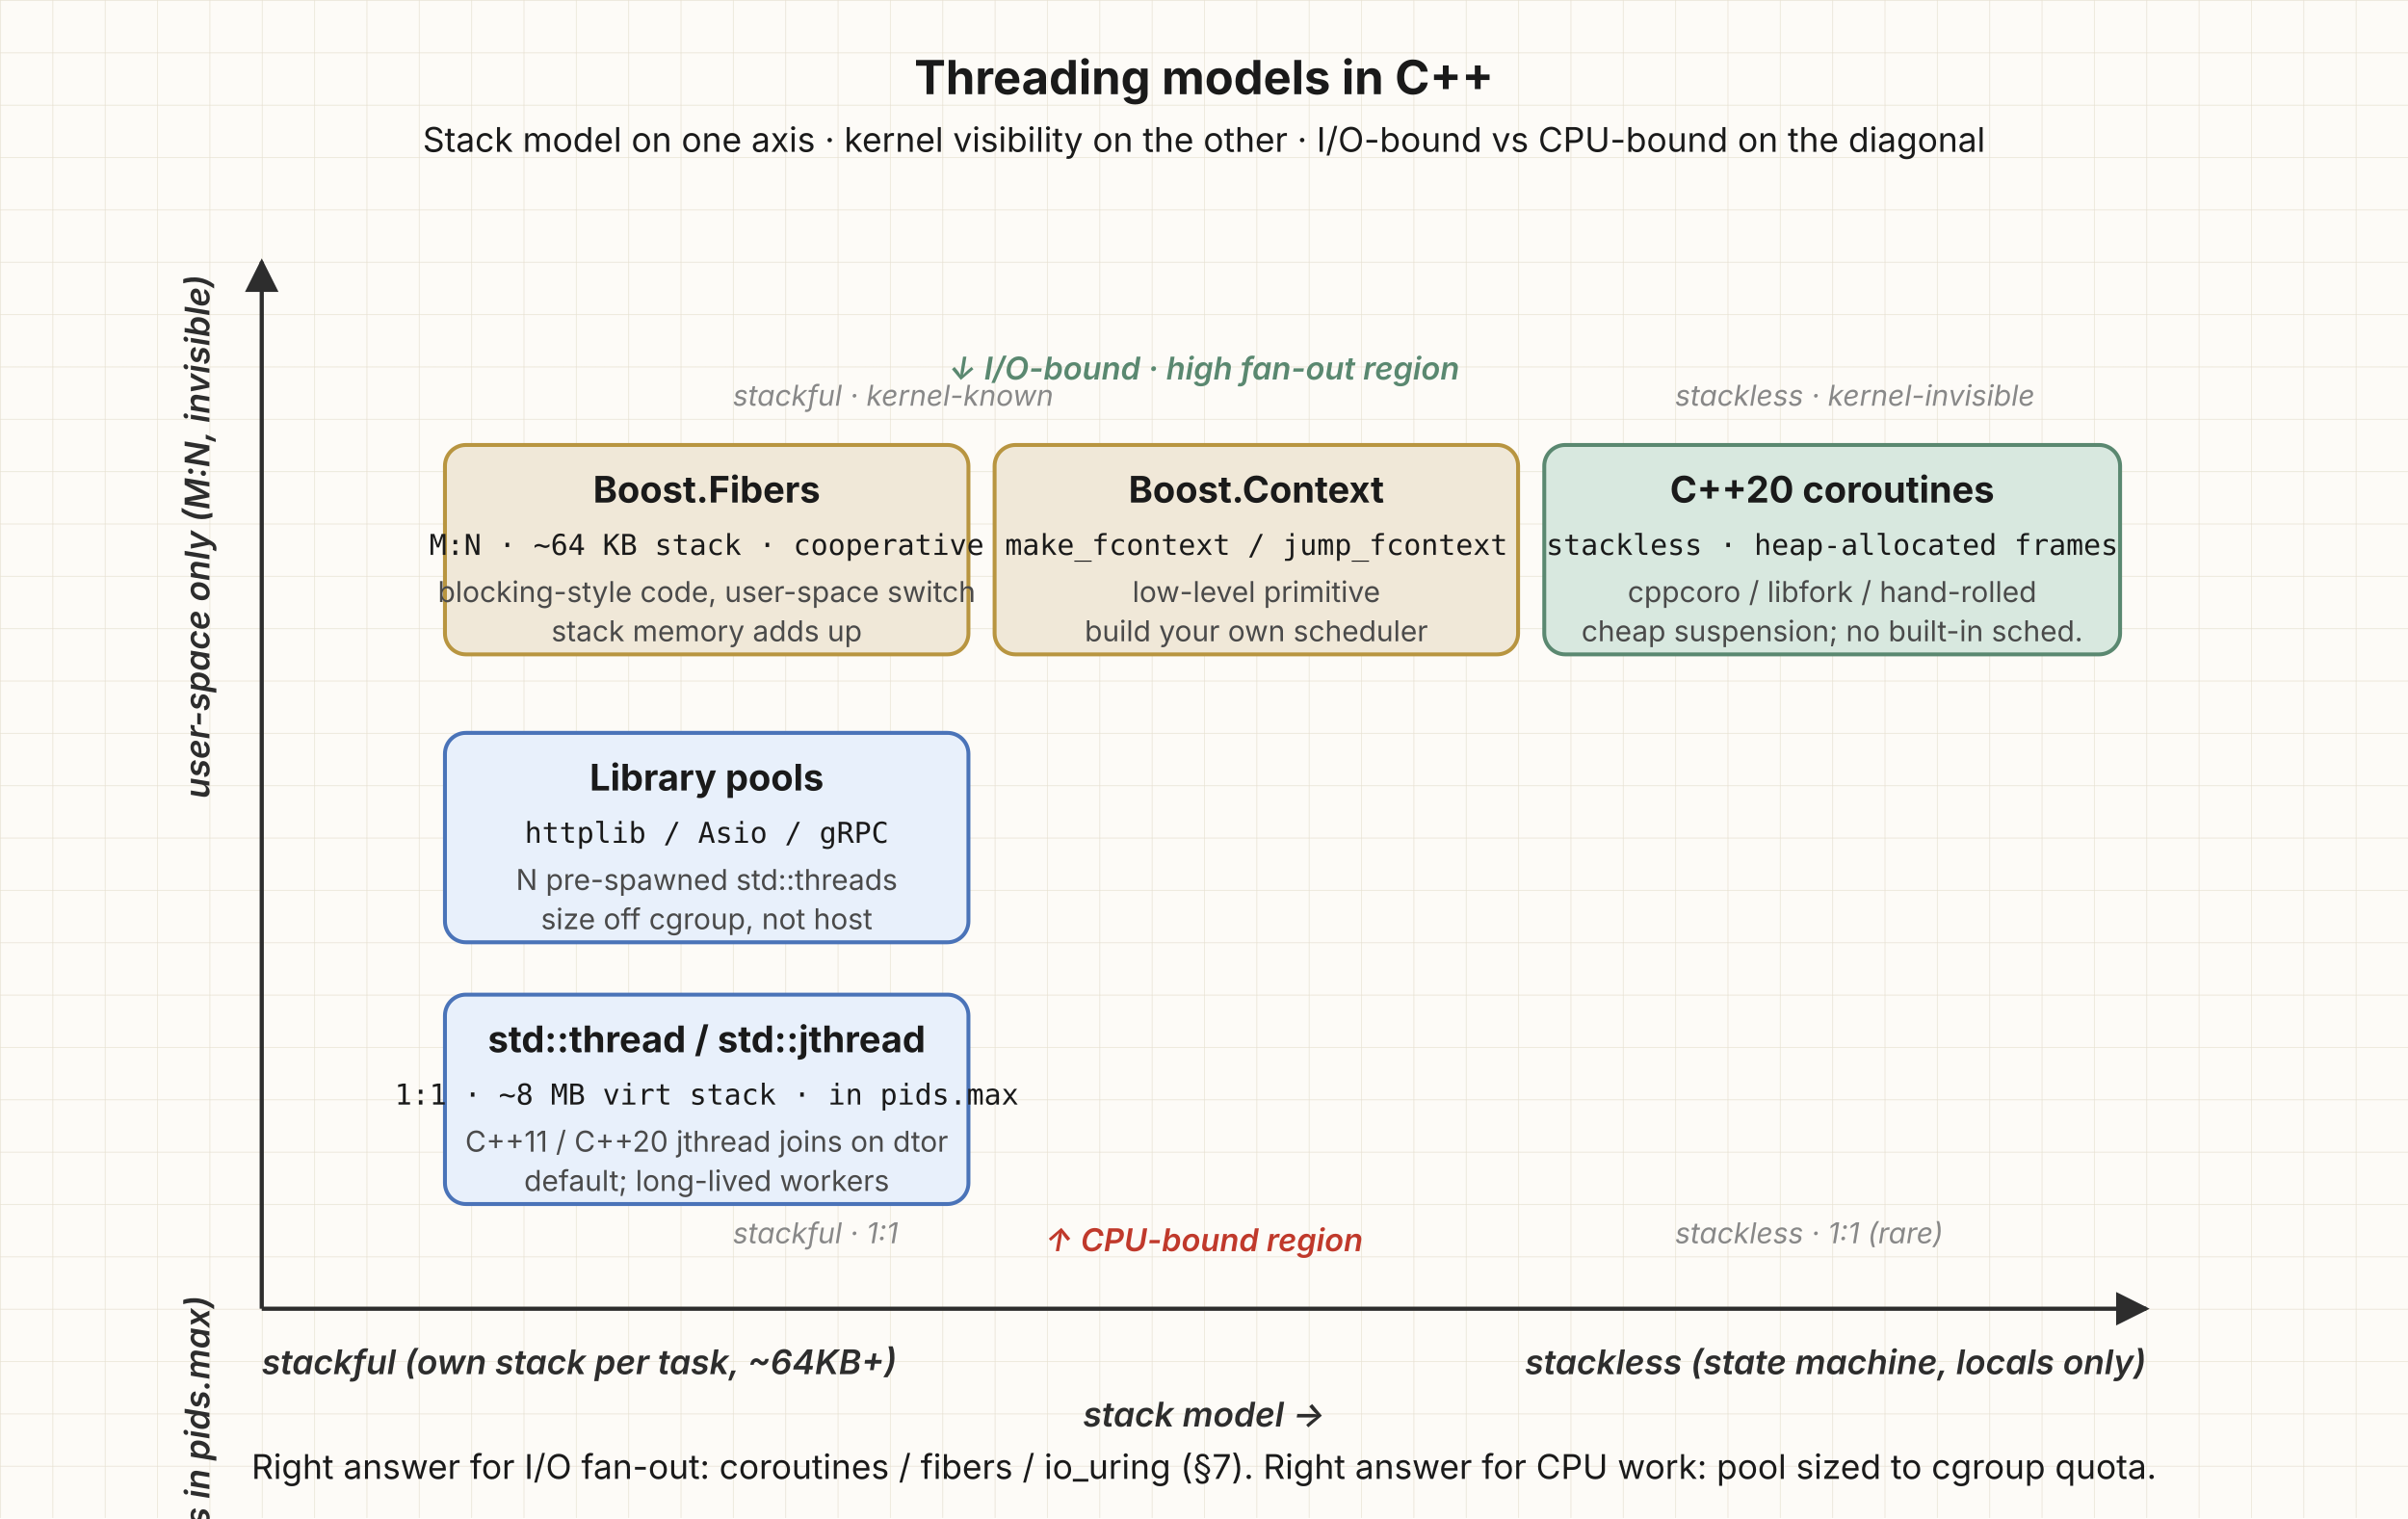
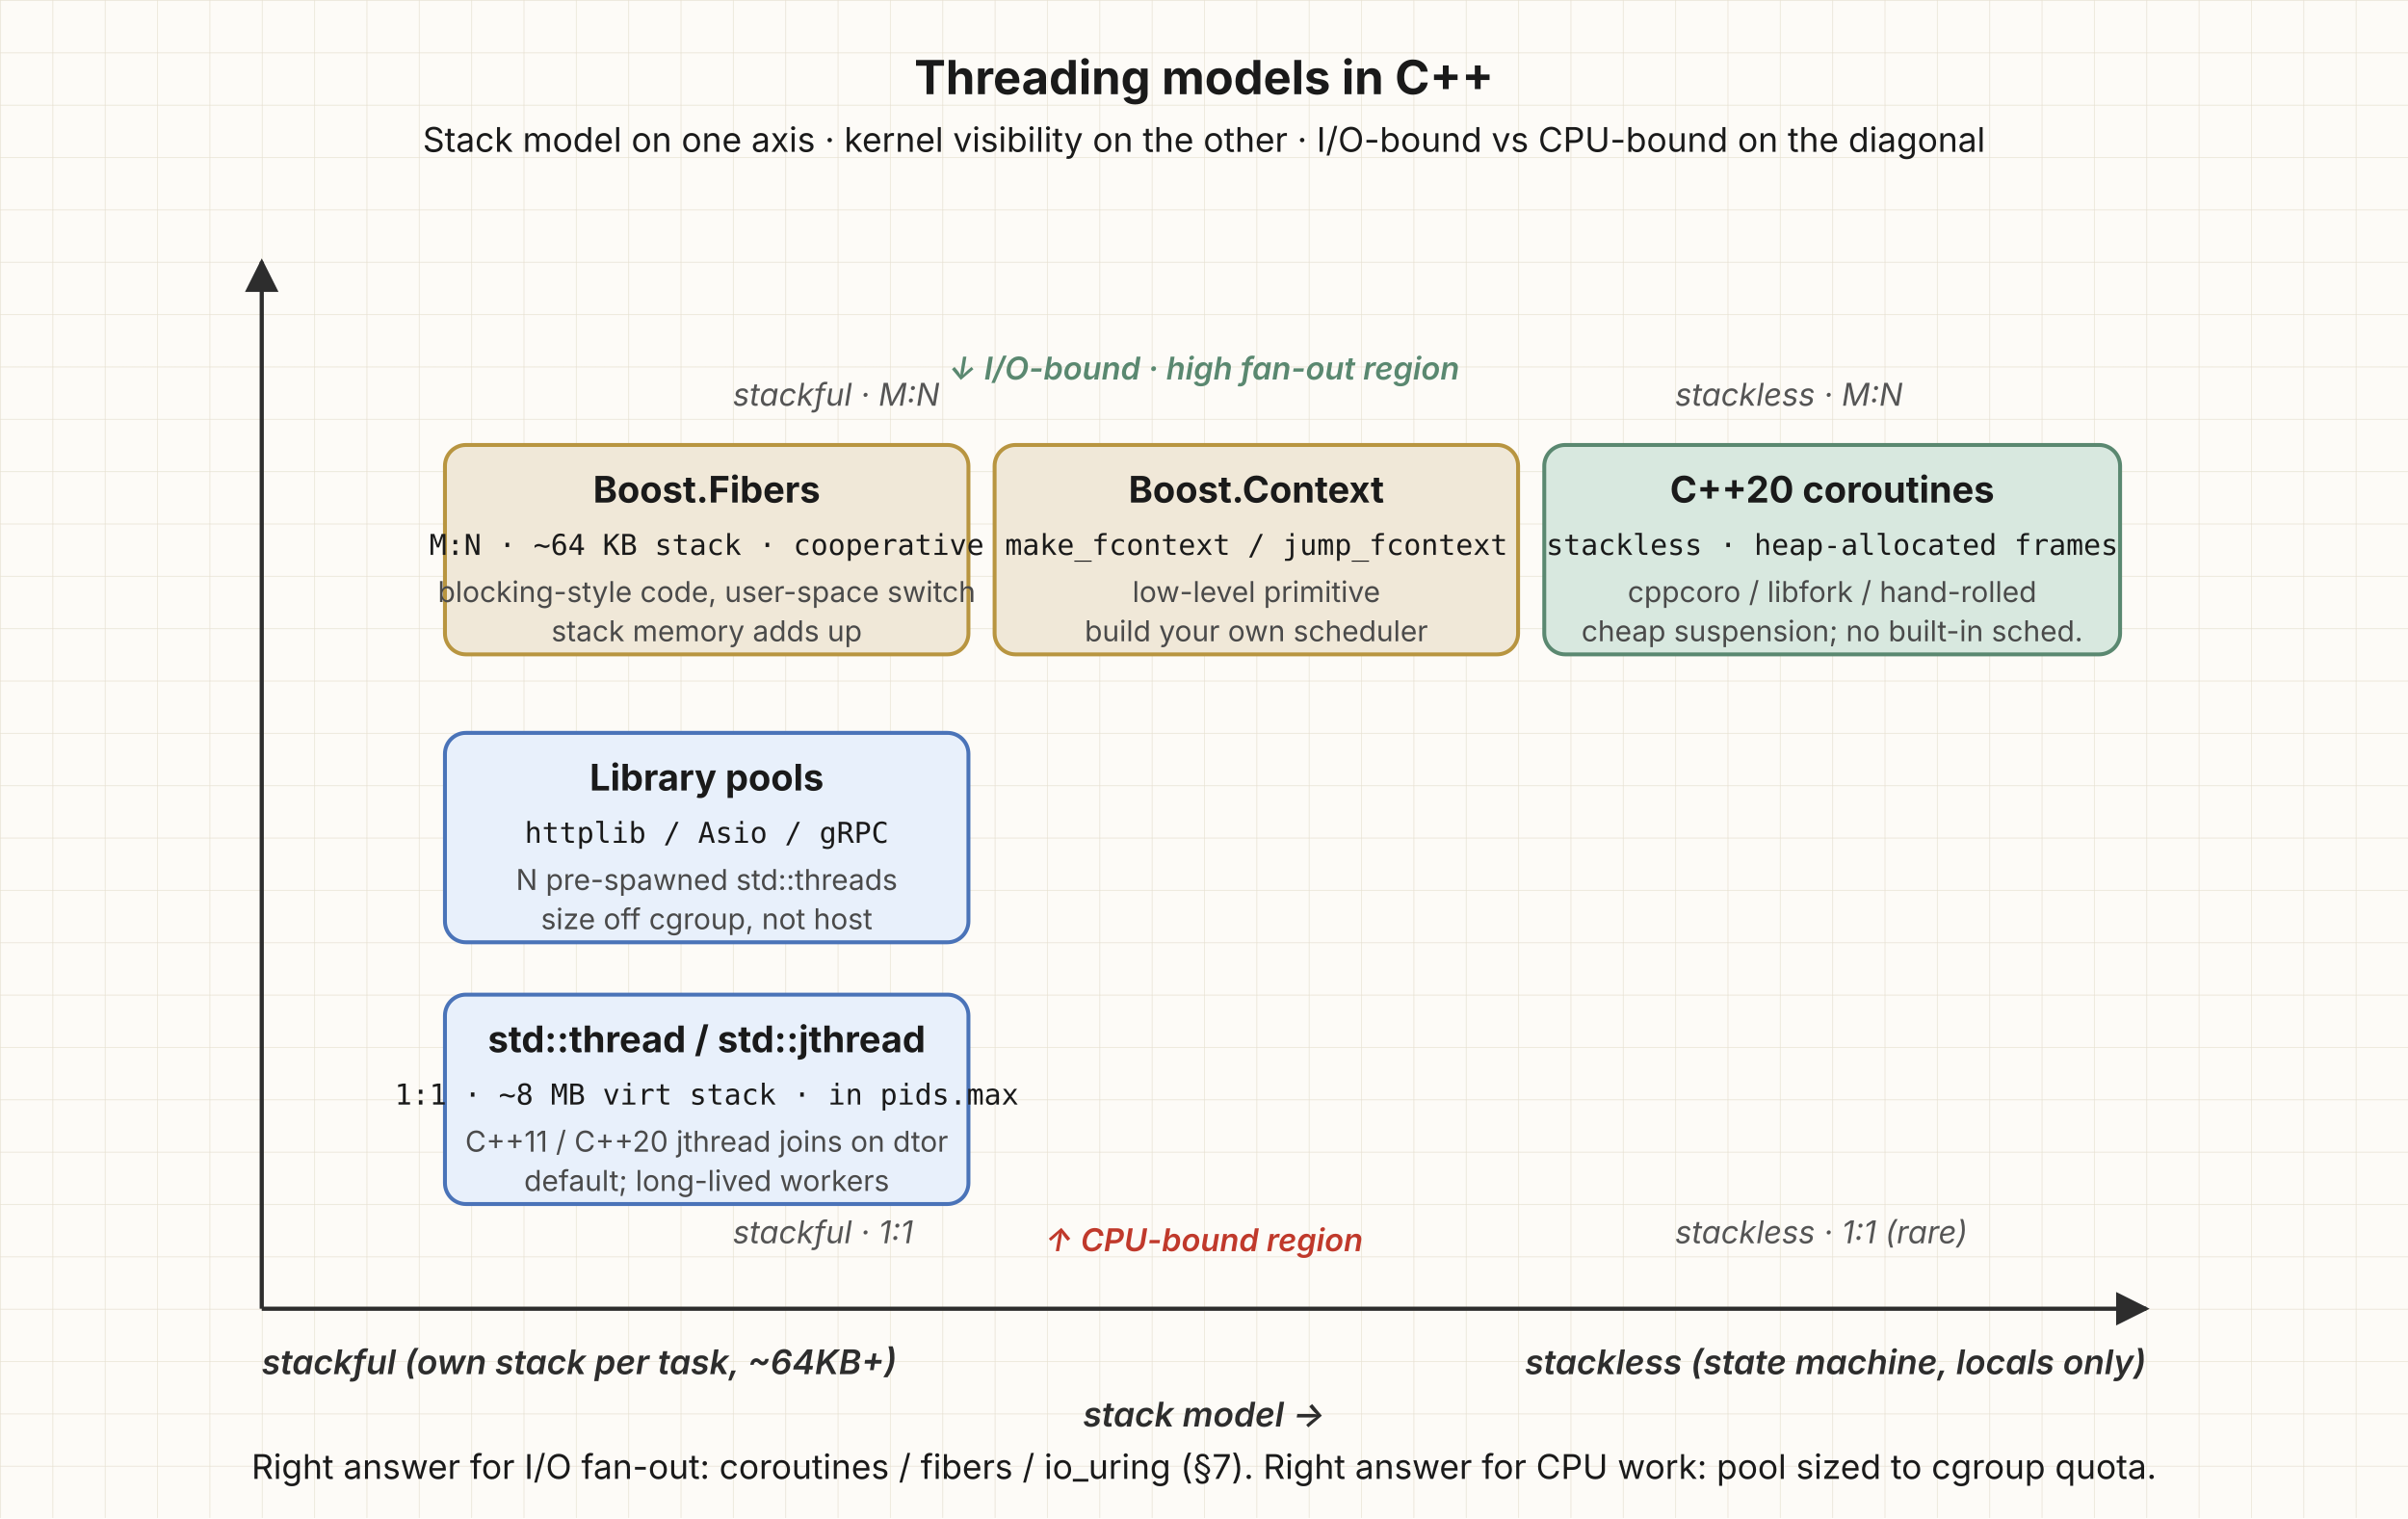
<svg xmlns="http://www.w3.org/2000/svg" viewBox="0 0 920 580" role="img" aria-label="Threading models laid out on two axes — stackful vs stackless and kernel-visible vs invisible — with notes on which fits I/O-bound versus CPU-bound workloads">
  <defs>
    <style>
      .bg       { fill: #fdfbf7; }
      .grid     { stroke: #e8e1d3; stroke-width: 0.5; fill: none; }
      .axis     { stroke: #2d2d2d; stroke-width: 1.6; fill: none; }
      .axis-l   { font: italic 600 13px -apple-system, system-ui, "Segoe UI", sans-serif; fill: #2d2d2d; }
-       .quad-l   { font: italic 11px -apple-system, system-ui, "Segoe UI", sans-serif; fill: #888; }
+       .quad-l   { font: italic 12px -apple-system, system-ui, "Segoe UI", sans-serif; fill: #555; }
      .ttl      { font: 700 18px -apple-system, system-ui, "Segoe UI", sans-serif; fill: #1a1a1a; }
      .cap      { font: 13px -apple-system, system-ui, "Segoe UI", sans-serif; fill: #1a1a1a; }
      .pill     { stroke-width: 1.5; rx: 8; ry: 8; }
      .p-stdthr { fill: #e8f0fb; stroke: #4a73b8; }
      .p-pool   { fill: #e8f0fb; stroke: #4a73b8; }
      .p-fiber  { fill: #f0e8d8; stroke: #b89540; }
      .p-ctx    { fill: #f0e8d8; stroke: #b89540; }
      .p-coro   { fill: #d8e8df; stroke: #5a8870; }
      .pill-h   { font: 700 14px -apple-system, system-ui, "Segoe UI", sans-serif; fill: #1a1a1a; }
      .pill-s   { font: 11px ui-monospace, "SF Mono", Menlo, Consolas, monospace; fill: #1a1a1a; }
      .pill-n   { font: 11px -apple-system, system-ui, "Segoe UI", sans-serif; fill: #4a4a4a; }
      .legend-l { font: 12px -apple-system, system-ui, "Segoe UI", sans-serif; fill: #1a1a1a; }
      .annot    { font: italic 600 12px -apple-system, system-ui, "Segoe UI", sans-serif; }
      .annot-io { fill: #5a8870; }
      .annot-cpu{ fill: #c0392b; }
    </style>
    <pattern id="grid2" width="20" height="20" patternUnits="userSpaceOnUse">
      <path d="M 20 0 L 0 0 0 20" class="grid" />
    </pattern>
    <marker id="ah" viewBox="0 0 10 10" refX="9" refY="5" markerUnits="strokeWidth" markerWidth="8" markerHeight="8" orient="auto">
      <path d="M 0 0 L 10 5 L 0 10 z" fill="#2d2d2d" />
    </marker>
  </defs>
  <rect class="bg" width="920" height="580" />
  <rect width="920" height="580" fill="url(#grid2)" />
  <text x="460" y="36" text-anchor="middle" class="ttl">Threading models in C++</text>
  <text x="460" y="58" text-anchor="middle" class="cap">
    Stack model on one axis · kernel visibility on the other · I/O-bound vs CPU-bound on the diagonal
  </text>
  <line x1="100" y1="500" x2="820" y2="500" class="axis" marker-end="url(#ah)" />
  <text x="100" y="525" class="axis-l" text-anchor="start">stackful (own stack per task, ~64KB+)</text>
  <text x="820" y="525" class="axis-l" text-anchor="end">stackless (state machine, locals only)</text>
  <text x="460" y="545" class="axis-l" text-anchor="middle">stack model →</text>
  <line x1="100" y1="500" x2="100" y2="100" class="axis" marker-end="url(#ah)" />
-   <text x="80" y="495" class="axis-l" text-anchor="end" transform="rotate(-90 80 495)">
-     kernel-visible (1:1, schedulable, counts in pids.max)
-   </text>
-   <text x="80" y="105" class="axis-l" text-anchor="end" transform="rotate(-90 80 105)">
-     user-space only (M:N, invisible)
-   </text>
-   <text x="280" y="155" class="quad-l">stackful · kernel-known</text>
-   <text x="640" y="155" class="quad-l">stackless · kernel-invisible</text>
+   <text x="280" y="155" class="quad-l">stackful · M:N</text>
+   <text x="640" y="155" class="quad-l">stackless · M:N</text>
  <text x="280" y="475" class="quad-l">stackful · 1:1</text>
  <text x="640" y="475" class="quad-l">stackless · 1:1 (rare)</text>
  <rect class="pill p-stdthr" x="170" y="380" width="200" height="80" />
  <text x="270" y="402" text-anchor="middle" class="pill-h">std::thread / std::jthread</text>
  <text x="270" y="422" text-anchor="middle" class="pill-s">1:1 · ~8 MB virt stack · in pids.max</text>
  <text x="270" y="440" text-anchor="middle" class="pill-n">C++11 / C++20 jthread joins on dtor</text>
  <text x="270" y="455" text-anchor="middle" class="pill-n">default; long-lived workers</text>
  <rect class="pill p-pool" x="170" y="280" width="200" height="80" />
  <text x="270" y="302" text-anchor="middle" class="pill-h">Library pools</text>
  <text x="270" y="322" text-anchor="middle" class="pill-s">httplib / Asio / gRPC</text>
  <text x="270" y="340" text-anchor="middle" class="pill-n">N pre-spawned std::threads</text>
  <text x="270" y="355" text-anchor="middle" class="pill-n">size off cgroup, not host</text>
  <rect class="pill p-fiber" x="170" y="170" width="200" height="80" />
  <text x="270" y="192" text-anchor="middle" class="pill-h">Boost.Fibers</text>
  <text x="270" y="212" text-anchor="middle" class="pill-s">M:N · ~64 KB stack · cooperative</text>
  <text x="270" y="230" text-anchor="middle" class="pill-n">blocking-style code, user-space switch</text>
  <text x="270" y="245" text-anchor="middle" class="pill-n">stack memory adds up</text>
  <rect class="pill p-ctx" x="380" y="170" width="200" height="80" />
  <text x="480" y="192" text-anchor="middle" class="pill-h">Boost.Context</text>
  <text x="480" y="212" text-anchor="middle" class="pill-s">make_fcontext / jump_fcontext</text>
  <text x="480" y="230" text-anchor="middle" class="pill-n">low-level primitive</text>
  <text x="480" y="245" text-anchor="middle" class="pill-n">build your own scheduler</text>
  <rect class="pill p-coro" x="590" y="170" width="220" height="80" />
  <text x="700" y="192" text-anchor="middle" class="pill-h">C++20 coroutines</text>
  <text x="700" y="212" text-anchor="middle" class="pill-s">stackless · heap-allocated frames</text>
  <text x="700" y="230" text-anchor="middle" class="pill-n">cppcoro / libfork / hand-rolled</text>
  <text x="700" y="245" text-anchor="middle" class="pill-n">cheap suspension; no built-in sched.</text>
  <text x="460" y="145" class="annot annot-io" text-anchor="middle">
    ↓ I/O-bound · high fan-out region
  </text>
  <text x="460" y="478" class="annot annot-cpu" text-anchor="middle">
    ↑ CPU-bound region
  </text>
  <text x="460" y="565" text-anchor="middle" class="cap">
    Right answer for I/O fan-out: coroutines / fibers / io_uring (§7).  Right answer for CPU work: pool sized to cgroup quota.
  </text>
</svg>
